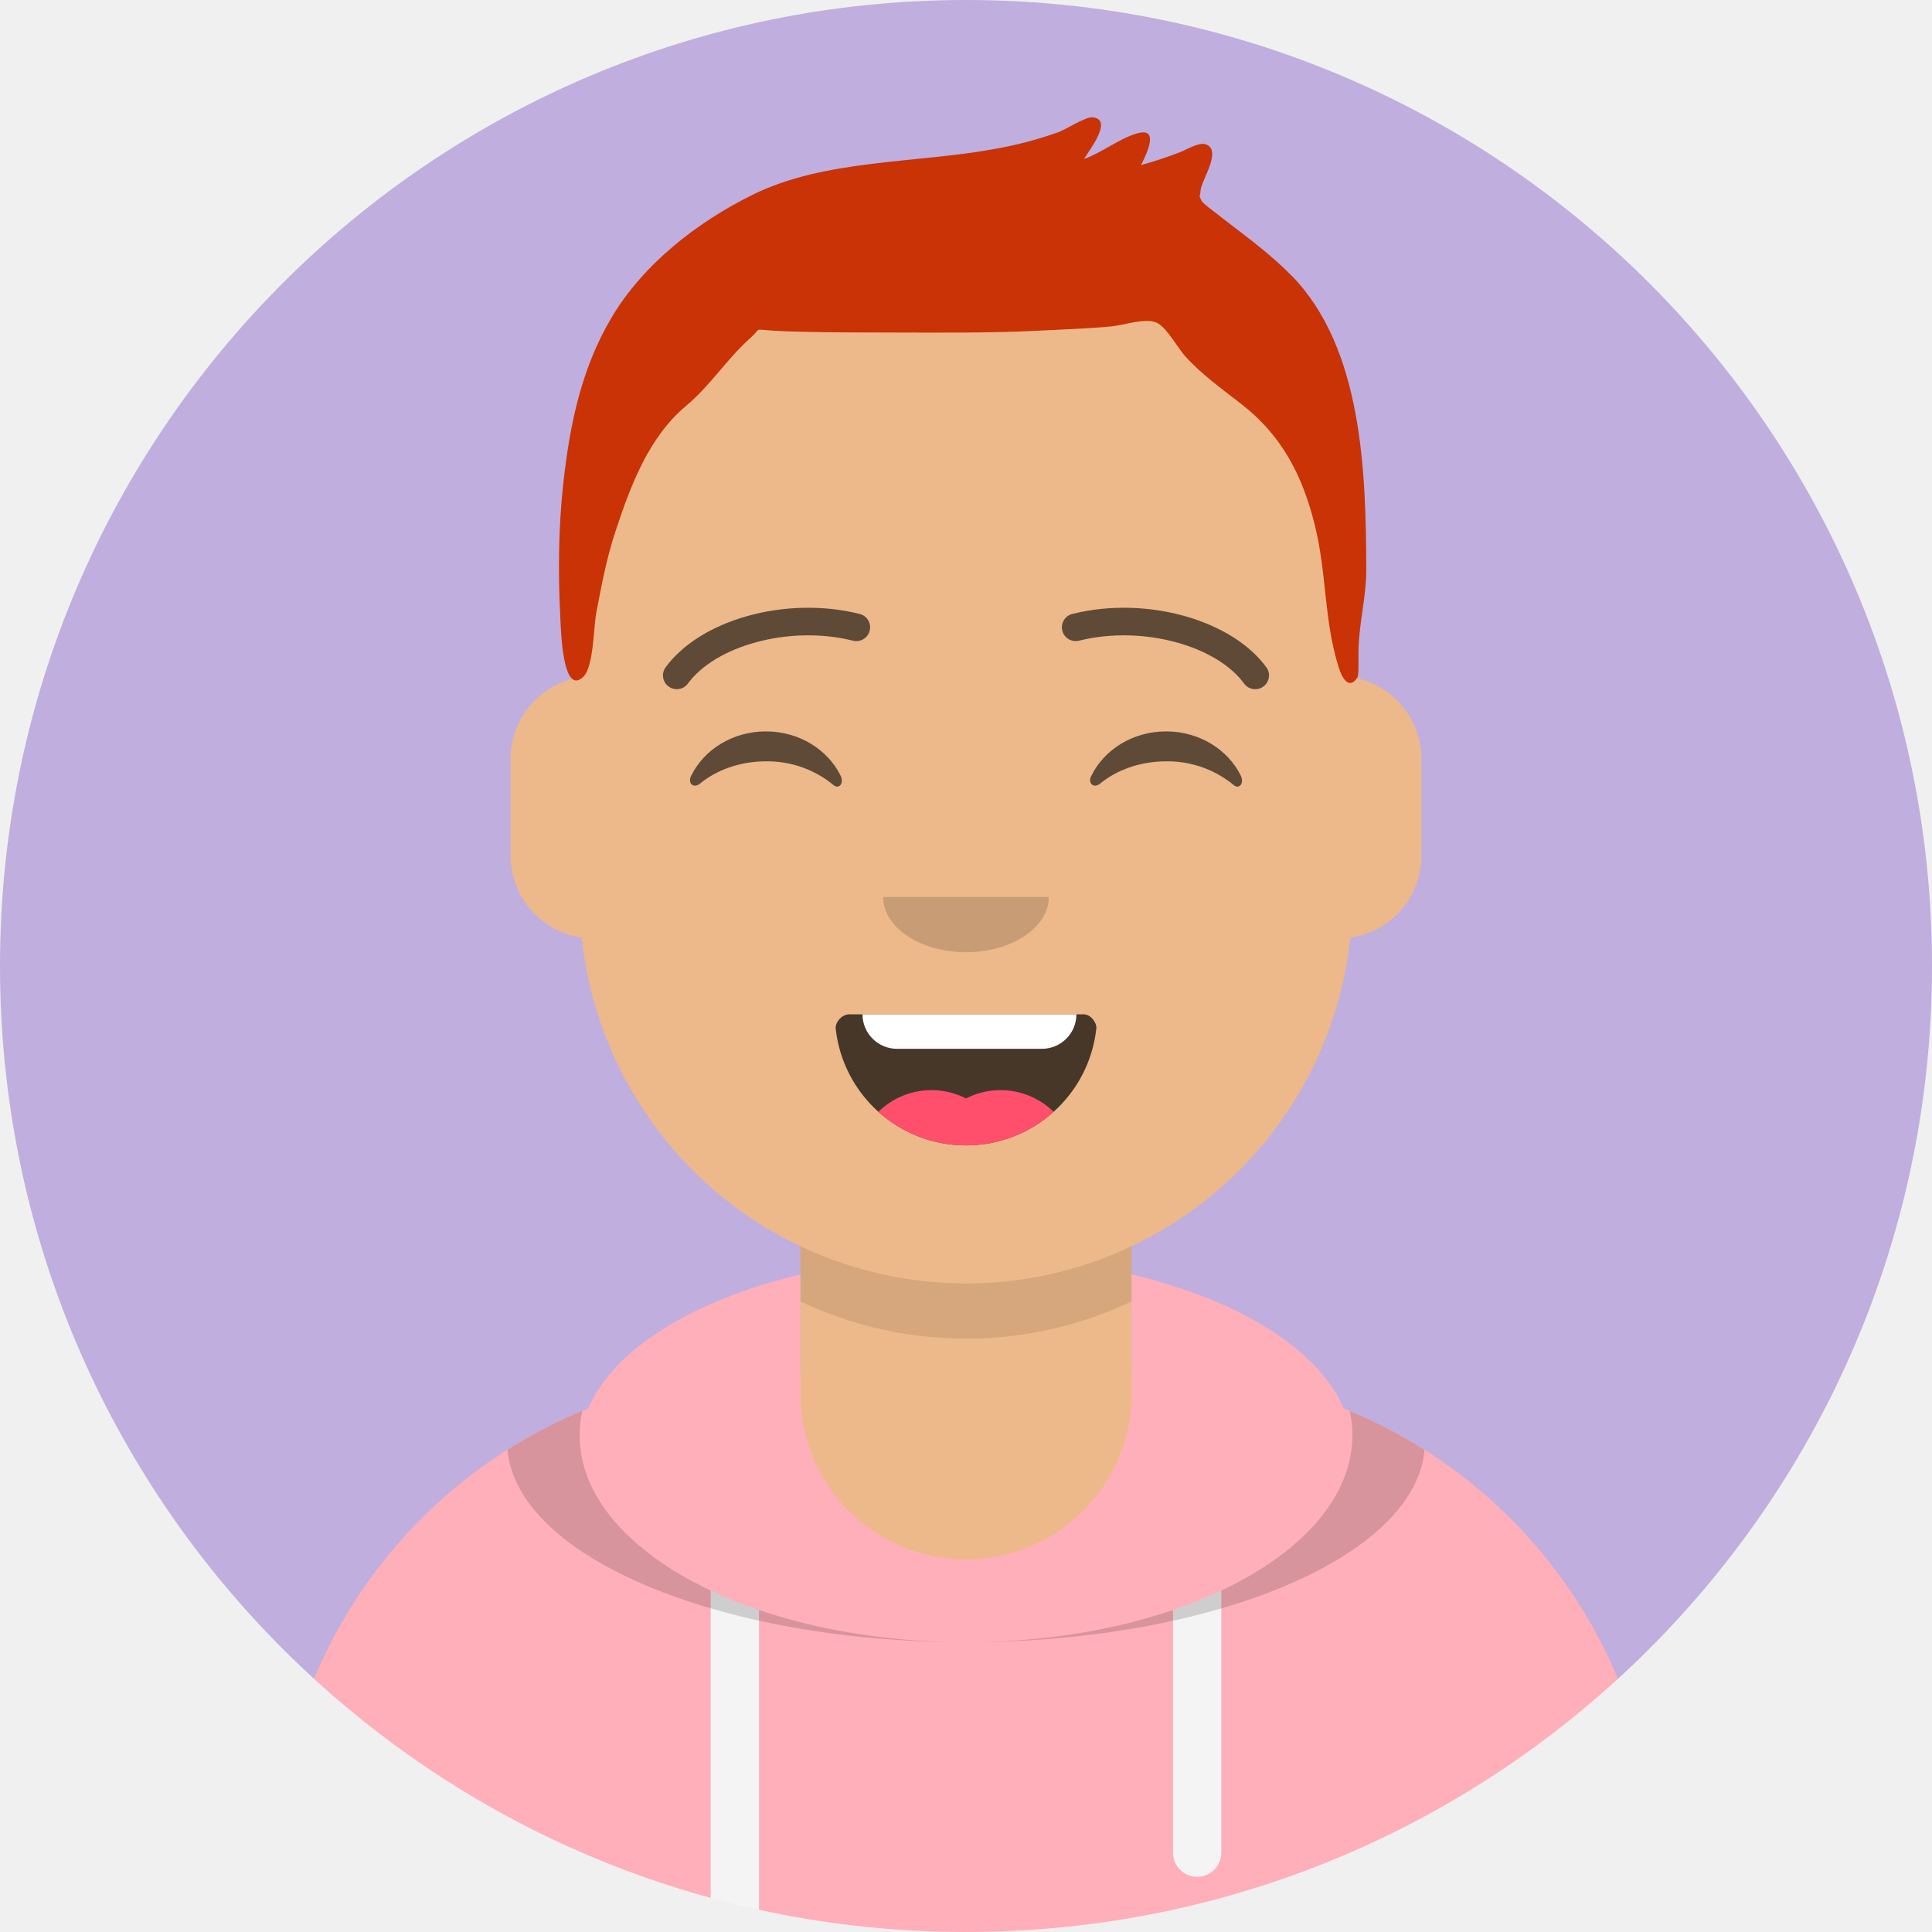
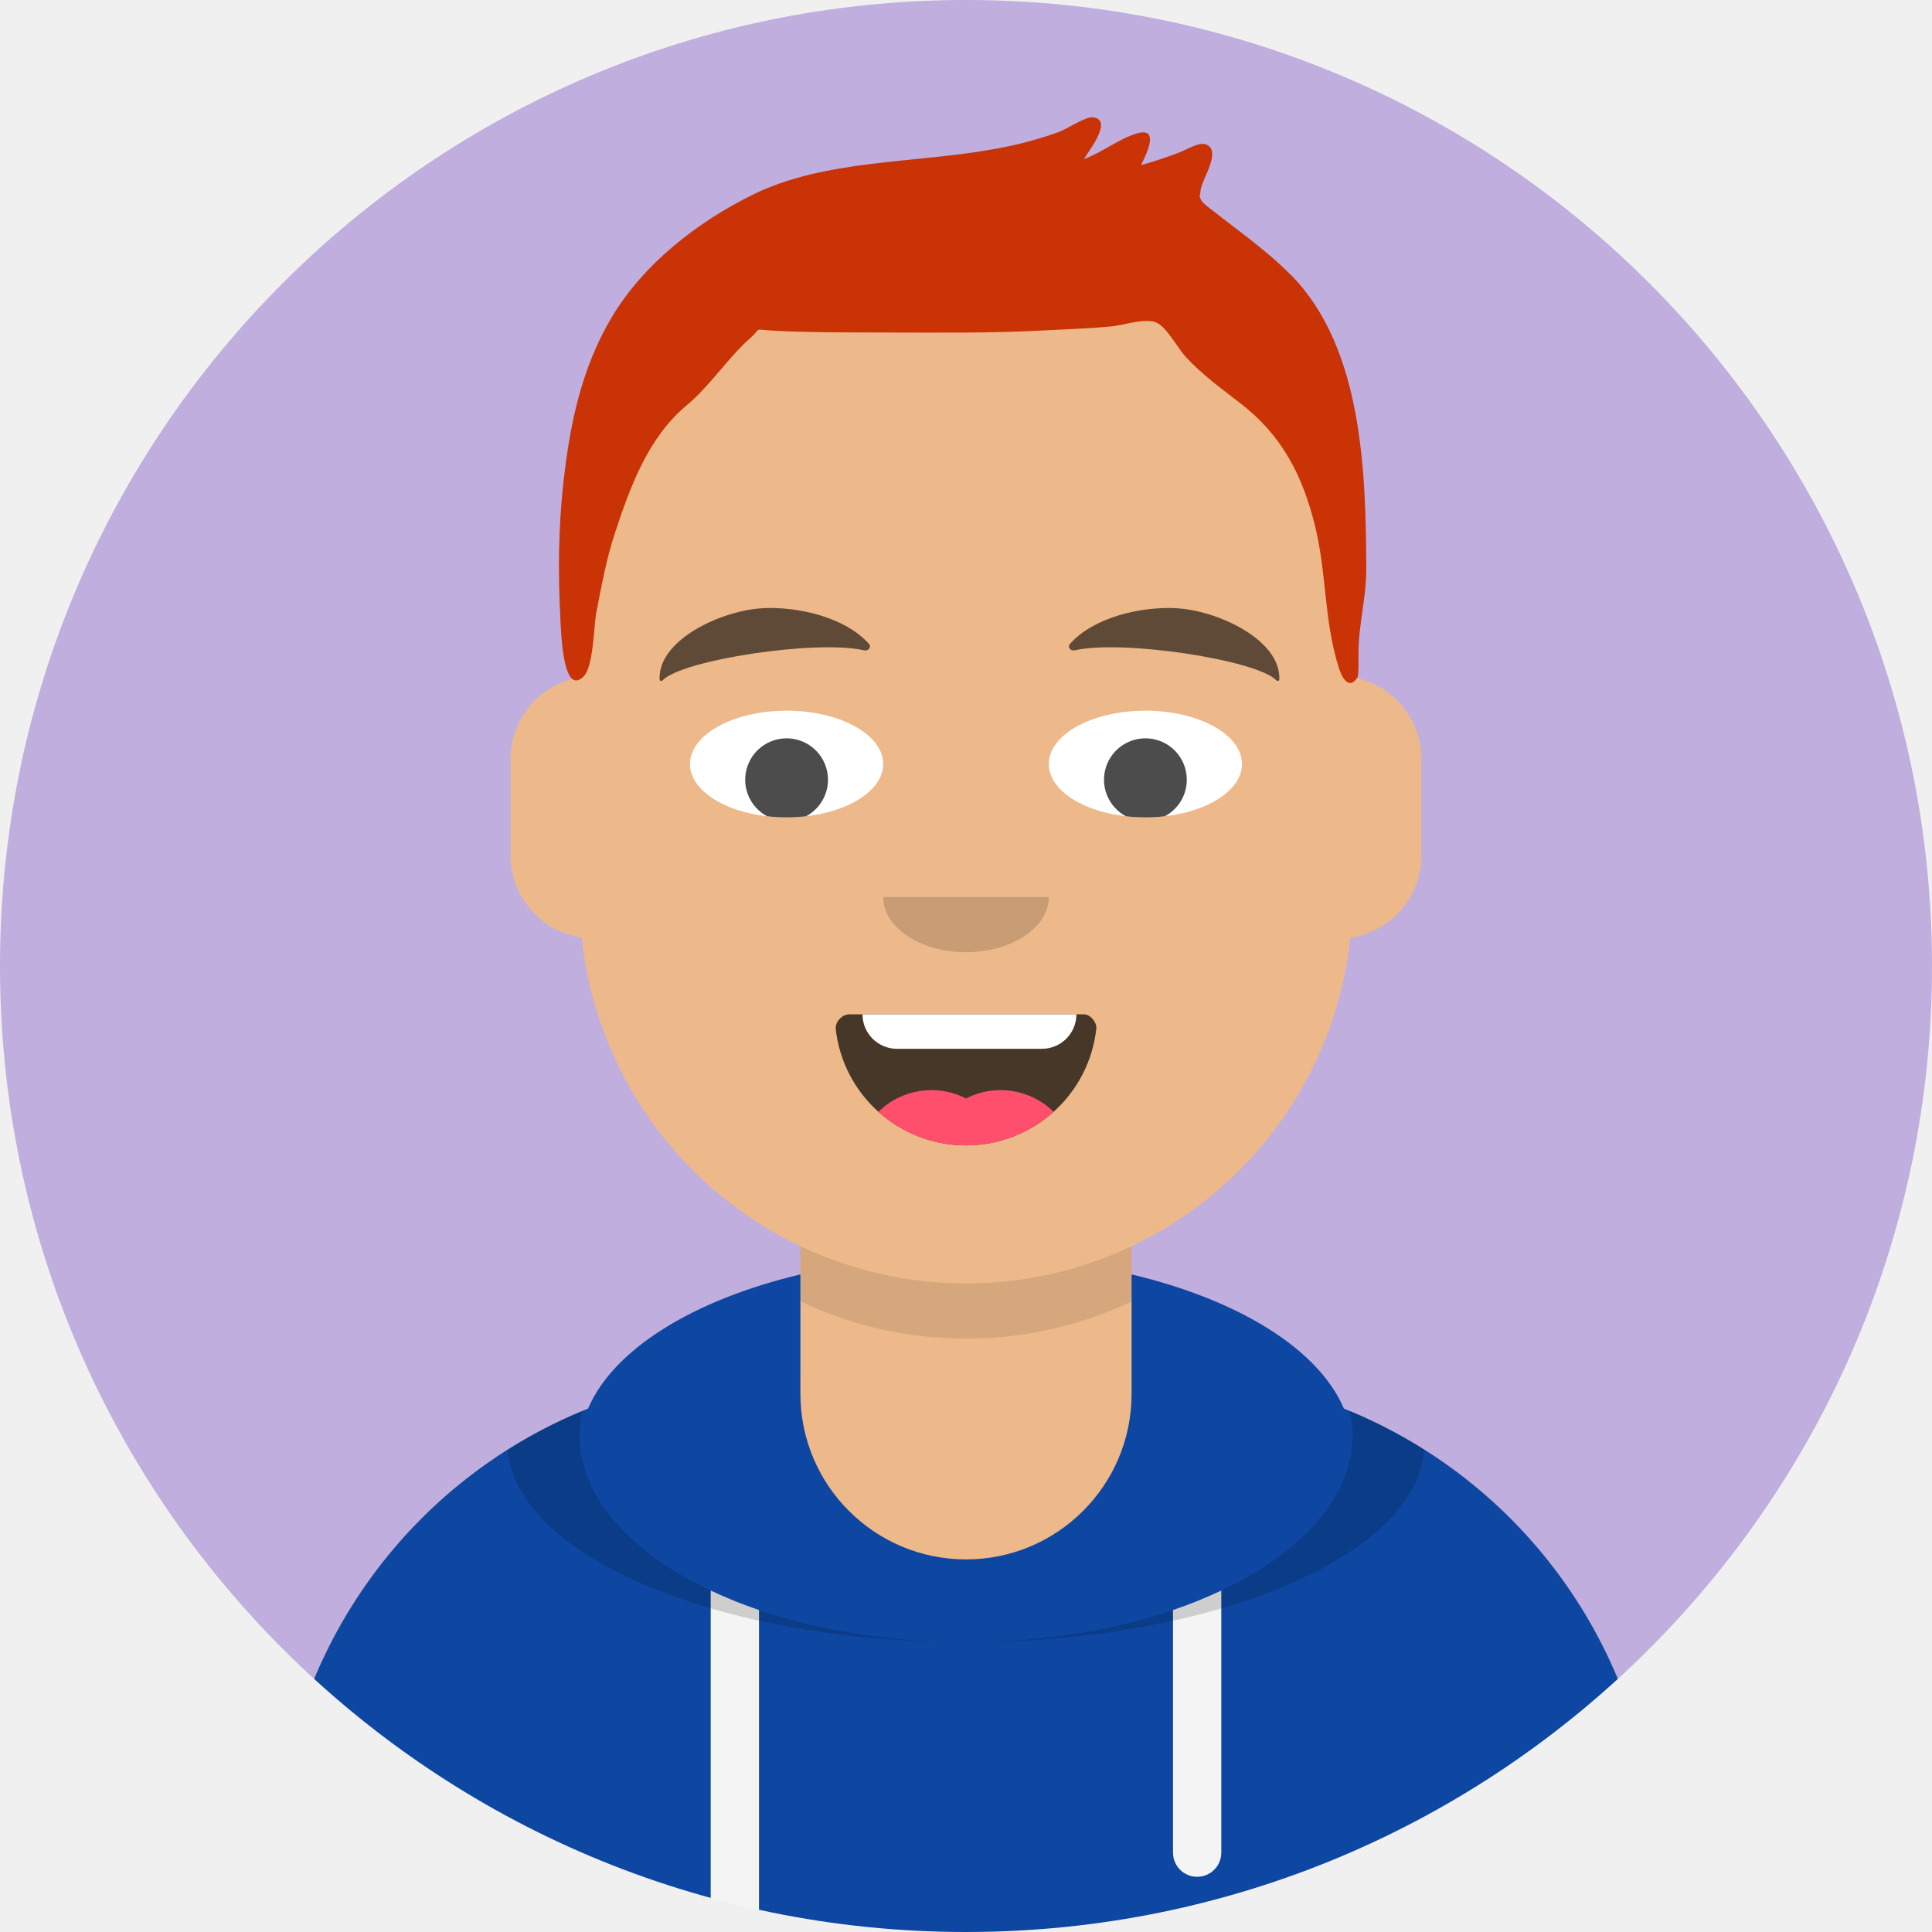
<svg xmlns="http://www.w3.org/2000/svg" viewBox="0 0 280 280" fill="none" shape-rendering="auto">
  <mask id="viewboxMask">
    <rect width="280" height="280" rx="140" ry="140" x="0" y="0" fill="#fff" />
  </mask>
  <g mask="url(#viewboxMask)">
    <rect fill="#c0aede" width="280" height="280" x="0" y="0" />
    <g transform="translate(8)">
      <path d="M132 36a56 56 0 0 0-56 56v6.17A12 12 0 0 0 66 110v14a12 12 0 0 0 10.3 11.88 56.04 56.04 0 0 0 31.7 44.73v18.4h-4a72 72 0 0 0-72 72v9h200v-9a72 72 0 0 0-72-72h-4v-18.39a56.04 56.04 0 0 0 31.7-44.73A12 12 0 0 0 198 124v-14a12 12 0 0 0-10-11.83V92a56 56 0 0 0-56-56Z" fill="#edb98a" />
      <path d="M108 180.61v8a55.79 55.79 0 0 0 24 5.39c8.59 0 16.73-1.93 24-5.39v-8a55.79 55.79 0 0 1-24 5.39 55.79 55.79 0 0 1-24-5.39Z" fill="#000" fill-opacity=".1" />
      <g transform="translate(0 170)">
-         <path d="M108 14.7c-15.52 3.68-27.1 10.83-30.77 19.44A72.02 72.02 0 0 0 32 101v9h200v-9a72.02 72.02 0 0 0-45.23-66.86C183.1 25.53 171.52 18.38 156 14.7V32a24 24 0 1 1-48 0V14.7Z" fill="#ffafb9" />
+         <path d="M108 14.7c-15.52 3.68-27.1 10.83-30.77 19.44A72.02 72.02 0 0 0 32 101v9h200v-9a72.02 72.02 0 0 0-45.23-66.86C183.1 25.53 171.52 18.38 156 14.7V32a24 24 0 1 1-48 0V14.7Z" fill="#0d47a1" />
        <path d="M102 63.34a67.1 67.1 0 0 1-7-2.82V110h7V63.34ZM162 63.34a67.04 67.04 0 0 0 7-2.82V98.5a3.5 3.5 0 1 1-7 0V63.34Z" fill="#F4F4F4" />
        <path d="M187.62 34.49a71.79 71.79 0 0 1 10.83 5.63C197.11 55.62 167.87 68 132 68c30.93 0 56-13.43 56-30 0-1.19-.13-2.36-.38-3.51ZM76.38 34.49a16.48 16.48 0 0 0-.38 3.5c0 16.58 25.07 30 56 30-35.87 0-65.1-12.38-66.45-27.88a71.79 71.79 0 0 1 10.83-5.63Z" fill="#000" fill-opacity=".16" />
      </g>
      <g transform="translate(78 134)">
        <path fill-rule="evenodd" clip-rule="evenodd" d="M35.12 15.13a19 19 0 0 0 37.77-.09c.08-.77-.77-2.04-1.85-2.04H37.1C36 13 35 14.18 35.12 15.13Z" fill="#000" fill-opacity=".7" />
        <path d="M70 13H39a5 5 0 0 0 5 5h21a5 5 0 0 0 5-5Z" fill="#fff" />
        <path d="M66.7 27.14A10.96 10.96 0 0 0 54 25.2a10.95 10.95 0 0 0-12.7 1.94A18.93 18.93 0 0 0 54 32c4.88 0 9.33-1.84 12.7-4.86Z" fill="#FF4F6D" />
      </g>
      <g transform="translate(104 122)">
        <path fill-rule="evenodd" clip-rule="evenodd" d="M16 8c0 4.42 5.37 8 12 8s12-3.58 12-8" fill="#000" fill-opacity=".16" />
      </g>
      <g transform="translate(76 90)">
-         <path d="M16.16 22.45c1.85-3.8 6-6.45 10.84-6.45 4.81 0 8.96 2.63 10.82 6.4.55 1.13-.24 2.05-1.03 1.37a15.05 15.05 0 0 0-9.8-3.43c-3.73 0-7.12 1.24-9.55 3.23-.9.73-1.82-.01-1.28-1.12ZM74.16 22.45c1.85-3.8 6-6.45 10.84-6.45 4.81 0 8.96 2.63 10.82 6.4.55 1.13-.24 2.05-1.03 1.37a15.05 15.05 0 0 0-9.8-3.43c-3.74 0-7.13 1.24-9.56 3.23-.9.73-1.82-.01-1.28-1.12Z" fill-rule="evenodd" clip-rule="evenodd" fill="#000" fill-opacity=".6" />
+         <path d="M44 20.73c0 4.26-6.27 7.72-14 7.72S16 25 16 20.73C16 16.46 22.27 13 30 13s14 3.46 14 7.73ZM96 20.73c0 4.26-6.27 7.72-14 7.72S68 25 68 20.73C68 16.46 74.27 13 82 13s14 3.46 14 7.73Z" fill="#fff" />
+         <path d="M32.82 28.3a25.15 25.15 0 0 1-5.64 0 6 6 0 1 1 5.64 0ZM84.82 28.3a25.15 25.15 0 0 1-5.64 0 6 6 0 1 1 5.64 0Z" fill="#000" fill-opacity=".7" />
      </g>
      <g transform="translate(76 82)">
-         <path d="M15.63 17.16c3.92-5.51 14.65-8.6 23.9-6.33a2 2 0 1 0 .95-3.88c-10.74-2.64-23.17.94-28.11 7.9a2 2 0 0 0 3.26 2.3ZM96.37 17.16c-3.91-5.51-14.65-8.6-23.9-6.33a2 2 0 1 1-.95-3.88c10.74-2.64 23.17.94 28.11 7.9a2 2 0 0 1-3.26 2.3Z" fill="#000" fill-opacity=".6" />
+         <path d="M26.55 6.15c-5.8.27-15.2 4.49-14.96 10.34.01.18.3.27.43.12 2.76-2.96 22.32-5.95 29.2-4.36.64.14 1.12-.48.72-.93-3.43-3.85-10.2-5.43-15.4-5.18ZM86.45 6.15c5.8.27 15.2 4.49 14.96 10.34-.01.18-.3.27-.43.12-2.76-2.96-22.32-5.95-29.2-4.36-.64.14-1.12-.48-.72-.93 3.43-3.85 10.2-5.43 15.4-5.18Z" fill-rule="evenodd" clip-rule="evenodd" fill="#000" fill-opacity=".6" />
      </g>
      <g transform="translate(-1)">
        <path fill-rule="evenodd" clip-rule="evenodd" d="M180.15 39.92c-2.76-2.82-5.96-5.21-9.08-7.61-.69-.53-1.39-1.05-2.06-1.6-.15-.12-1.72-1.24-1.9-1.66-.45-.99-.19-.22-.12-1.4.08-1.5 3.13-5.73.85-6.7-1-.43-2.8.7-3.75 1.08a59.56 59.56 0 0 1-5.73 1.9c.93-1.85 2.7-5.57-.63-4.58-2.6.78-5.03 2.77-7.64 3.7.86-1.4 4.32-5.8 1.2-6.05-.98-.07-3.8 1.75-4.86 2.14a55.81 55.81 0 0 1-9.63 2.51c-11.2 2.02-24.3 1.45-34.65 6.54-8 3.93-15.88 10.03-20.5 17.8-4.44 7.48-6.1 15.67-7.03 24.25-.69 6.3-.74 12.8-.42 19.12.1 2.07.34 11.61 3.34 8.72 1.5-1.44 1.49-7.25 1.87-9.22.75-3.91 1.47-7.85 2.72-11.64 2.2-6.68 4.81-13.8 10.3-18.4 3.53-2.94 6.01-6.93 9.39-9.9 1.51-1.35.36-1.2 2.8-1.03 1.63.12 3.28.16 4.92.2 3.8.1 7.6.08 11.4.1 7.64 0 15.25.12 22.89-.28 3.4-.18 6.8-.28 10.18-.6 1.9-.17 5.25-1.38 6.8-.45 1.43.84 2.91 3.61 3.94 4.75 2.41 2.67 5.3 4.72 8.12 6.92 5.9 4.57 8.87 10.33 10.66 17.48 1.79 7.13 1.29 13.75 3.5 20.76.38 1.24 1.4 3.36 2.67 1.46.24-.36.18-2.3.18-3.42 0-4.52 1.14-7.91 1.13-12.46-.06-13.83-.5-31.87-10.85-42.44Z" fill="#c93305" />
      </g>
      <g transform="translate(49 72)" />
      <g transform="translate(62 42)" />
    </g>
  </g>
</svg>
